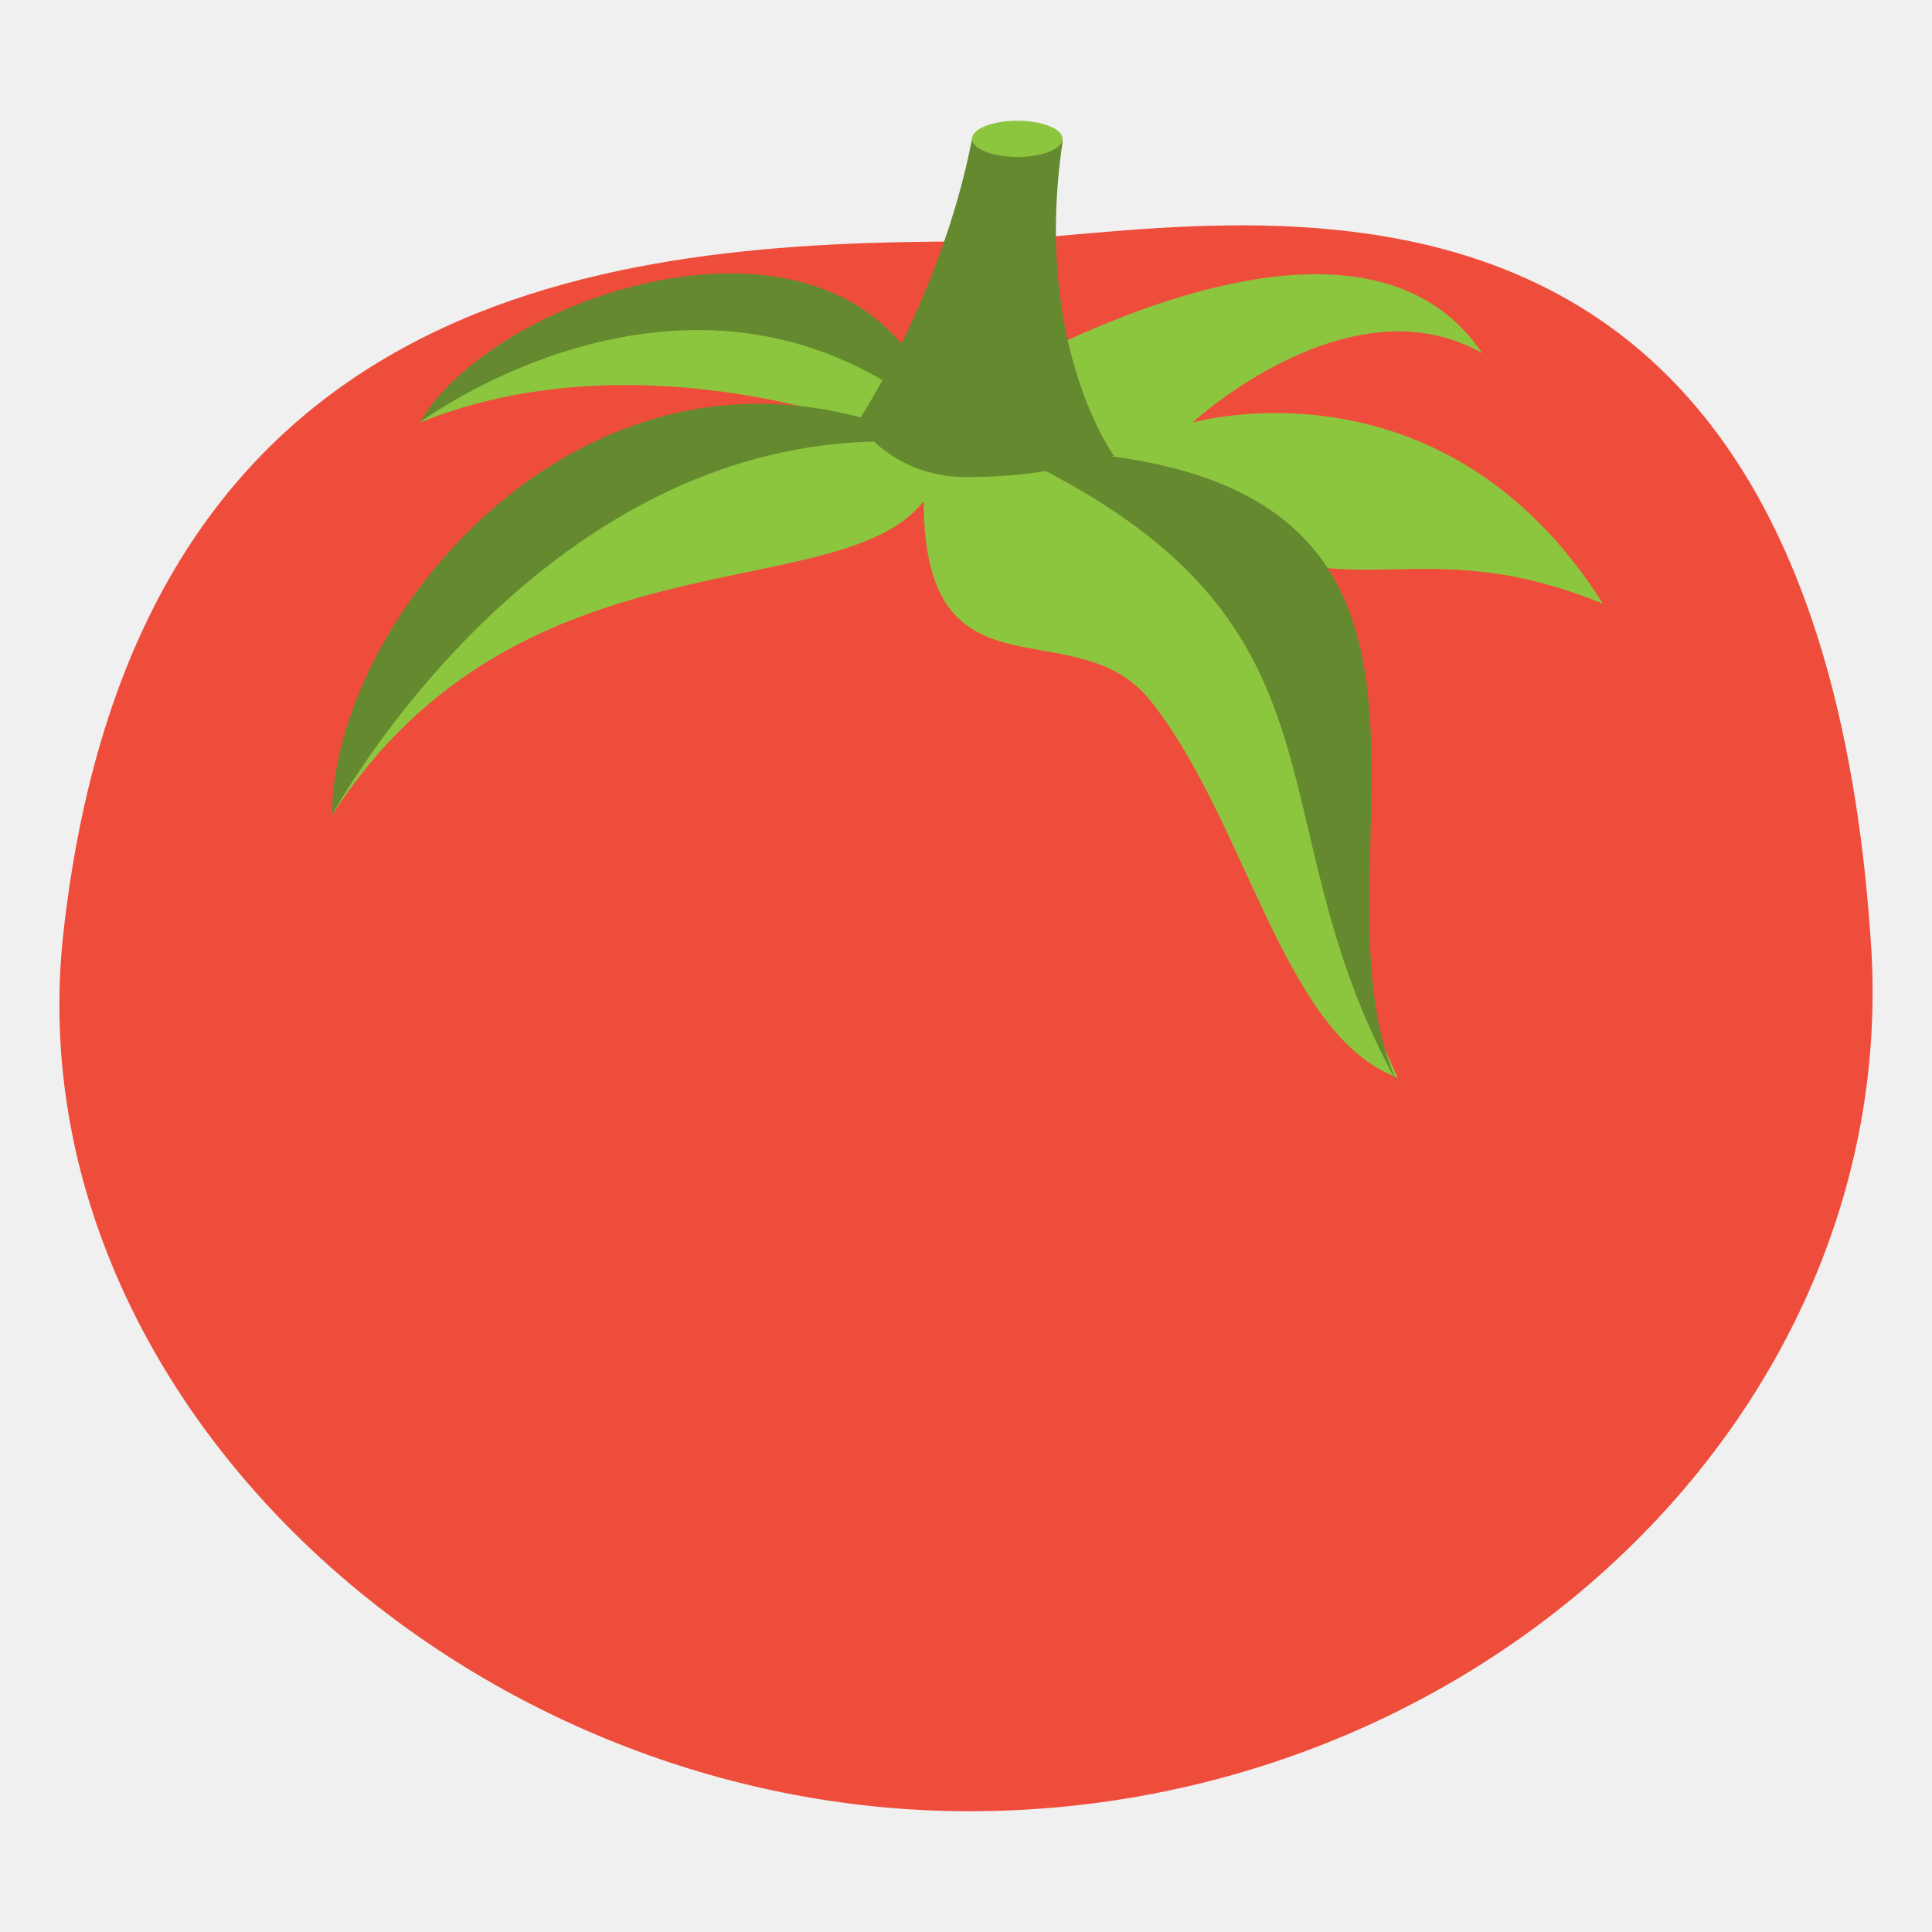
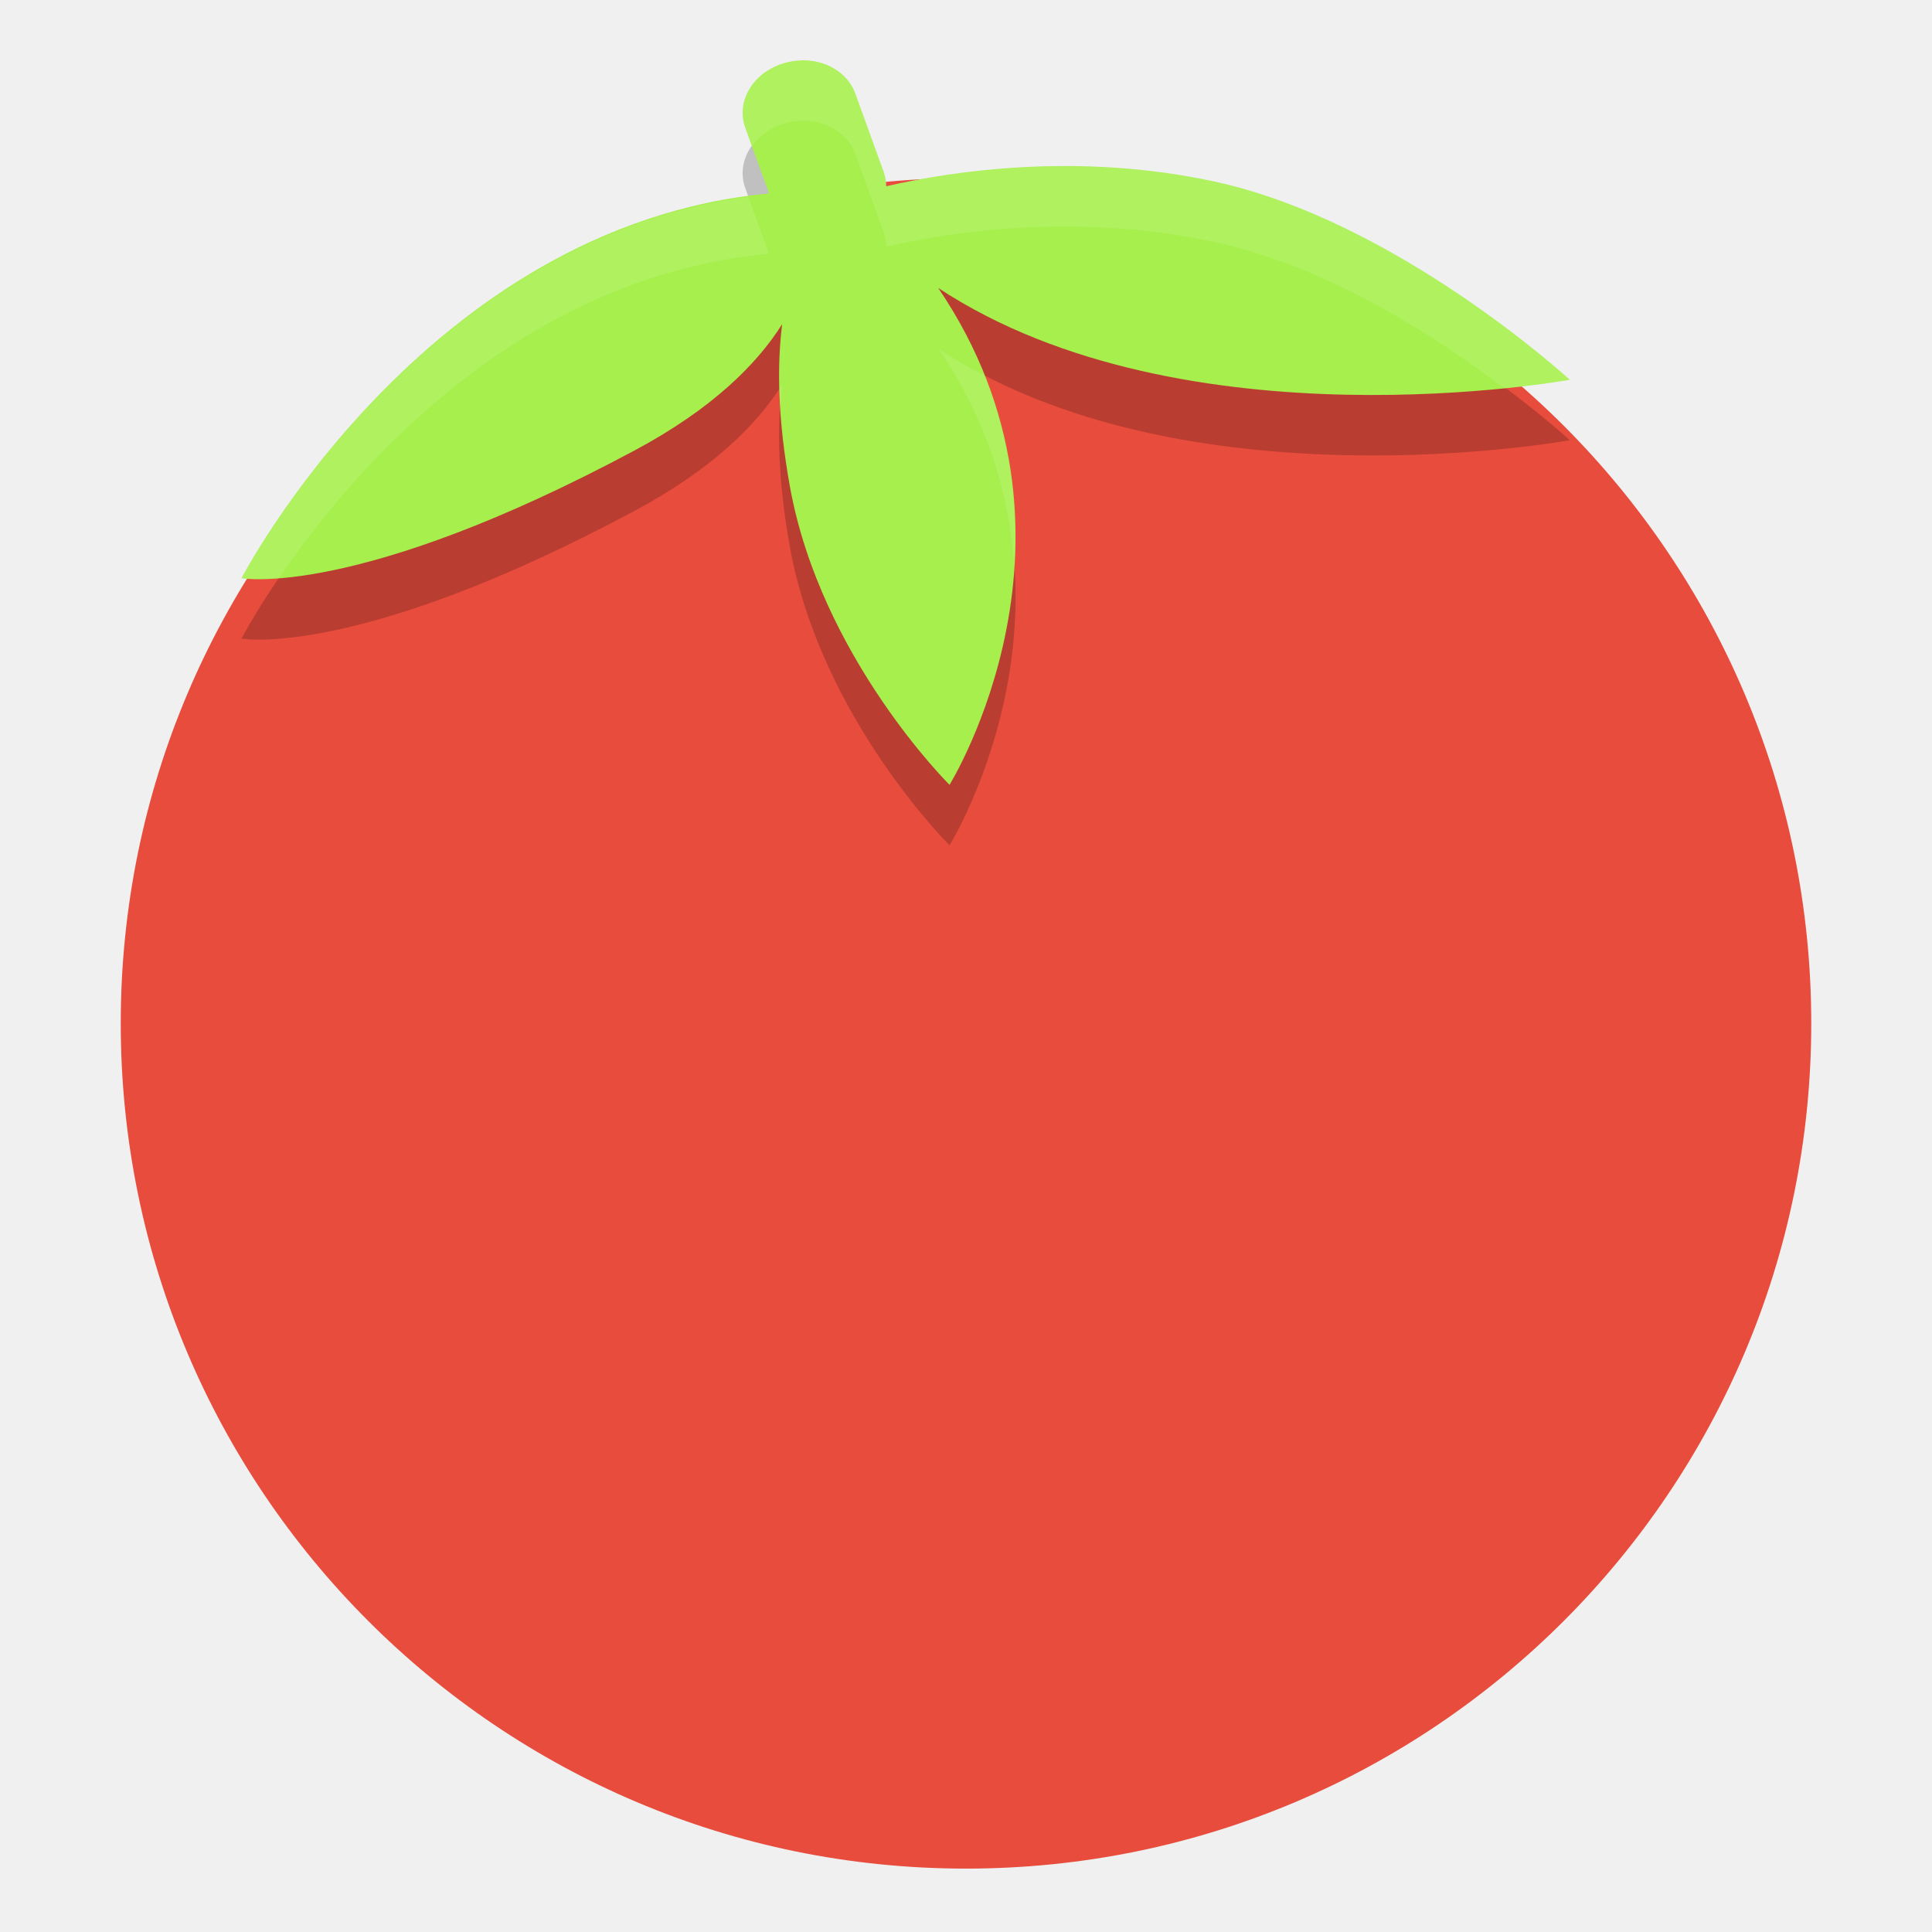
- <svg xmlns="http://www.w3.org/2000/svg" viewBox="0 0 64 64" enable-background="new 0 0 64 64">
-   <path d="M62,31.6C62.8,47,48.9,60,32.1,60S0.4,46.2,2.1,30.9C4.5,9.4,20.4,8,32.1,8C39.2,8,60.2,1.8,62,31.6z" fill="#ef4d3c" />
-   <path d="m11 27c6.2-9.6 16.8-6.8 19.6-10.4 0 6.9 5 3.5 7.5 6.6 3.2 4 4.4 11.1 8.2 12.5-3.7-7.9 2.3-7.6-6.1-18.2 4.5 2.8 6.8 0 12.9 2.5-5.3-8.4-13.6-6-13.6-6s5.2-4.8 9.6-2.3c-4.6-6.8-17.9 1.8-17.9 1.8s-5.5-9.4-17.3.5c6.9-2.8 14.5 0 14.5 0s-12.5-3.1-17.4 13" fill="#8cc63e" />
-   <g fill="#64892f">
-     <path d="M11,27c0,0,7.3-13.5,19.9-12.3C19.8,9.6,11,20.4,11,27z" />
-     <path d="m13.9 14c0 0 9.2-6.9 17.3 0-2.4-8.4-14.7-4.5-17.3 0" />
-     <path d="m33.2 14.9c12.2 5.6 8.1 12 13.1 21-3.4-7.5 5-21-13.1-21" />
-     <path d="m28.4 14c0 0 2.8-4.2 3.8-9.4.1-.7 3.1-.6 3 .1-1 6.7 1.7 10.4 1.7 10.4s-2.1.7-4.7.7c-2.6.1-3.8-1.8-3.8-1.8" />
-   </g>
-   <ellipse cx="33.7" cy="4.6" rx="1.5" ry=".6" fill="#8cc63e" />
+ <svg xmlns="http://www.w3.org/2000/svg" width="32" height="32" version="1" id="svg3860">
+   <defs id="defs3864" />
+   <circle fill="#e74c3c" cx="16" cy="16.95" r="14" id="circle3850" />
+   <path fill-rule="evenodd" opacity=".2" d="m13.256 2.001c-0.094 0.004-0.19 0.02-0.284 0.049-0.505 0.157-0.785 0.632-0.628 1.066l0.394 1.088c-5.708 0.533-8.738 6.373-8.738 6.373s1.91 0.348 6.516-2.119c1.28-0.686 2.018-1.422 2.439-2.089-0.087 0.688-0.074 1.57 0.129 2.694 0.511 2.825 2.643 4.937 2.643 4.937s2.581-4.155-0.187-8.229c4.082 2.688 10.46 1.52 10.46 1.52s-2.857-2.629-5.891-3.284c-2.264-0.489-4.348-0.17-5.431 0.079-0.001-0.08-0.014-0.162-0.043-0.241l-0.469-1.296c-0.128-0.352-0.503-0.565-0.91-0.549z" id="path3852" />
+   <path fill="#a6ef4d" fill-rule="evenodd" d="m13.256 1.001c-0.094 0.004-0.19 0.02-0.284 0.049-0.505 0.157-0.785 0.632-0.628 1.066l0.394 1.088c-5.708 0.533-8.738 6.373-8.738 6.373s1.91 0.348 6.516-2.119c1.28-0.686 2.018-1.422 2.439-2.089-0.087 0.688-0.074 1.57 0.129 2.694 0.511 2.825 2.643 4.936 2.643 4.936s2.581-4.155-0.187-8.229c4.082 2.688 10.46 1.52 10.46 1.52s-2.857-2.629-5.891-3.284c-2.264-0.489-4.348-0.17-5.431 0.079-0.001-0.08-0.014-0.162-0.043-0.241l-0.469-1.296c-0.128-0.352-0.503-0.565-0.91-0.549z" id="path3854" />
+   <path fill="#fff" fill-rule="evenodd" opacity=".1" d="m13.256 1c-0.094 0.004-0.191 0.021-0.285 0.051-0.505 0.157-0.784 0.631-0.627 1.065l0.113 0.311c0.117-0.166 0.287-0.305 0.514-0.375 0.094-0.029 0.191-0.047 0.285-0.051 0.407-0.017 0.783 0.197 0.91 0.549l0.469 1.297c0.029 0.08 0.042 0.16 0.043 0.24 1.083-0.248 3.168-0.567 5.432-0.078 1.935 0.418 3.711 1.596 4.807 2.426 0.674-0.068 1.084-0.143 1.084-0.143s-2.857-2.628-5.891-3.283c-2.264-0.489-4.348-0.17-5.432 0.078-0.001-0.08-0.014-0.161-0.043-0.24l-0.469-1.297c-0.127-0.352-0.503-0.565-0.91-0.549zm-0.861 2.256c-5.482 0.733-8.395 6.322-8.395 6.322s0.217 0.026 0.623-0.004c1.151-1.691 3.896-4.977 8.115-5.371l-0.344-0.947zm3.147 2.516c0.836 1.232 1.179 2.47 1.257 3.6 0.061-0.961-0.048-2.038-0.492-3.152-0.263-0.136-0.518-0.284-0.766-0.447zm-2.586 0.598c-0.012 0.02-0.032 0.041-0.045 0.061 0.003 0.1 0.009 0.205 0.016 0.311 0.009-0.127 0.015-0.256 0.029-0.371z" id="path3858" />
</svg>
